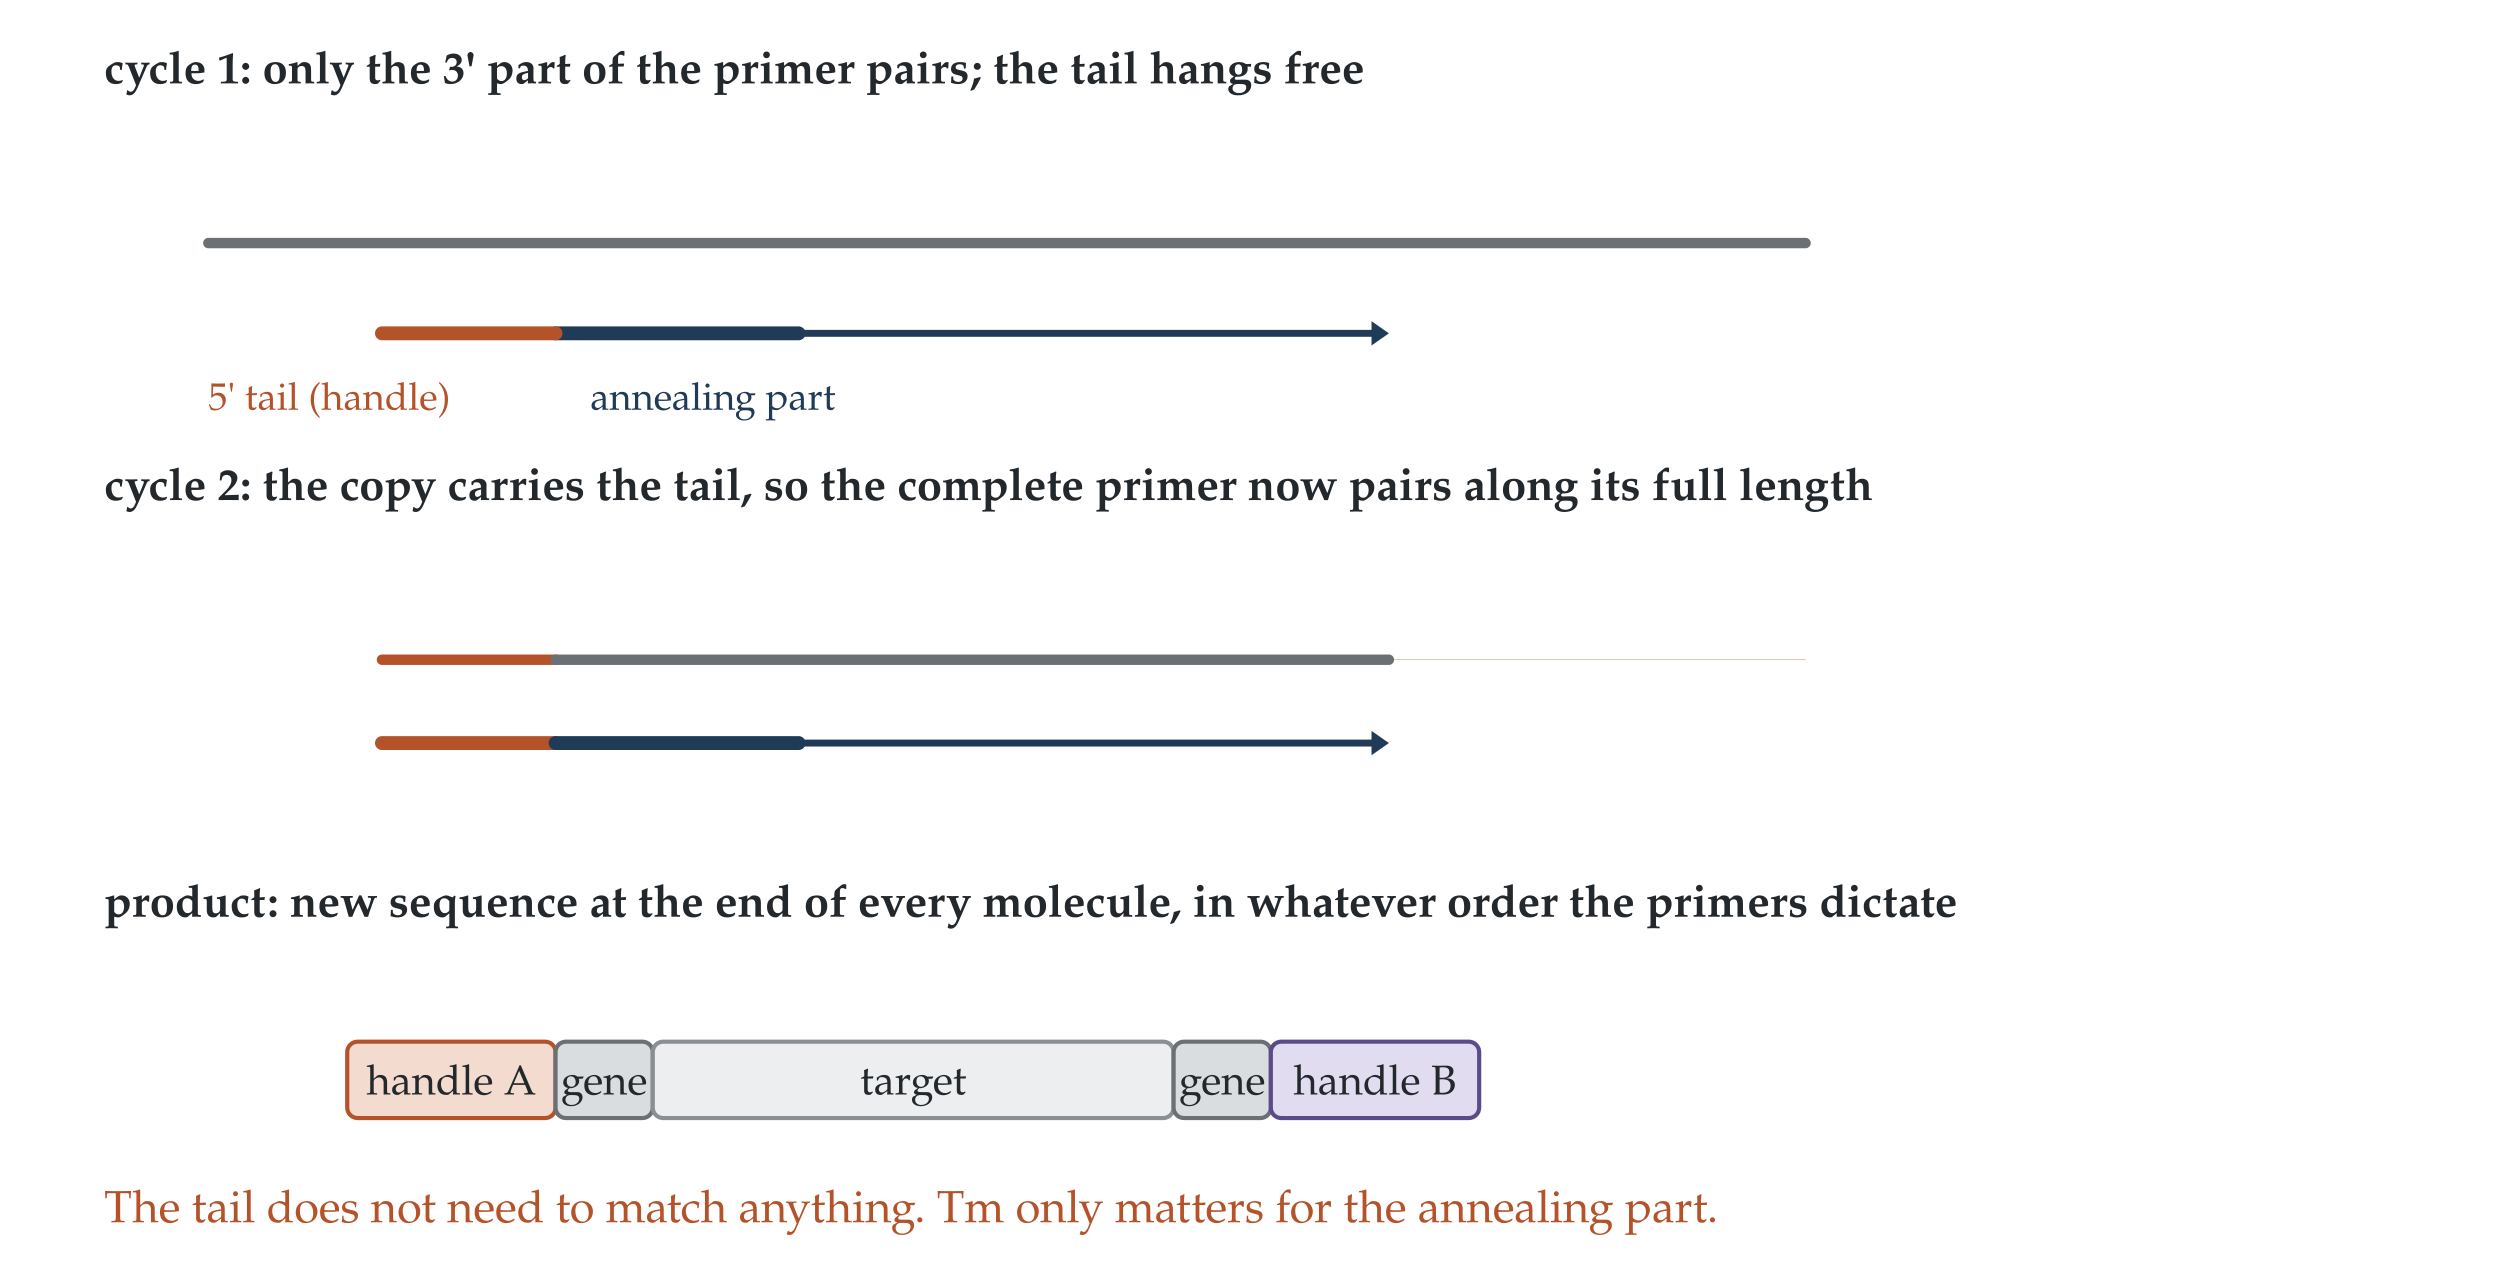
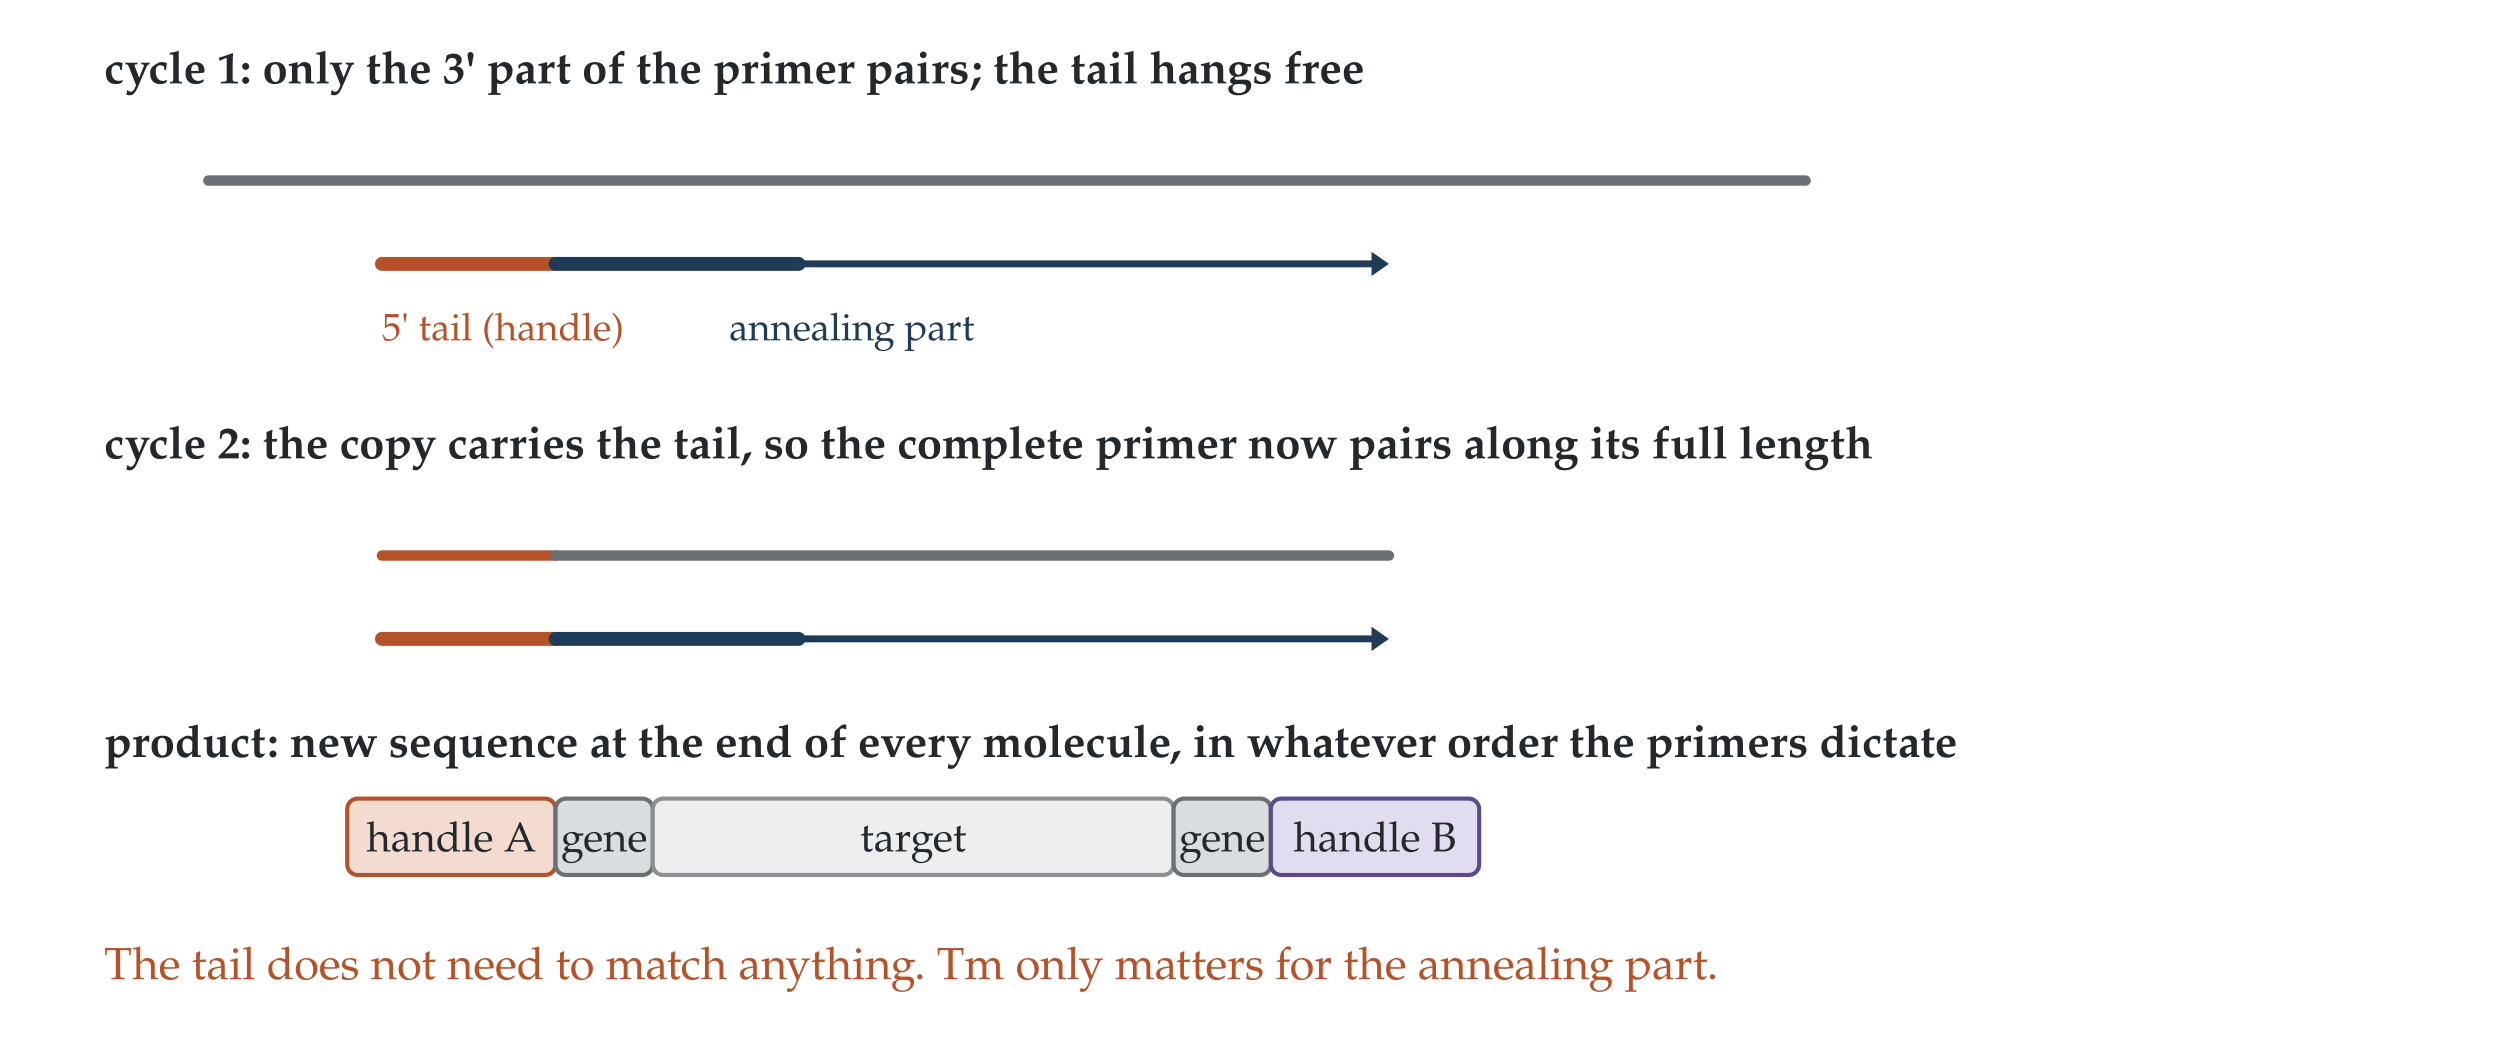
- <svg xmlns="http://www.w3.org/2000/svg" viewBox="0 0 720 370" width="720" height="370" font-family="&quot;Palatino Linotype&quot;, &quot;Book Antiqua&quot;, Palatino, FreeSerif, serif" fill="#23282d">
-   <rect width="720" height="370" fill="none" />
+ <svg xmlns="http://www.w3.org/2000/svg" viewBox="0 0 720 300" width="720" height="300" font-family="&quot;Palatino Linotype&quot;, &quot;Book Antiqua&quot;, Palatino, FreeSerif, serif" fill="#23282d">
+   <rect width="720" height="300" fill="none" />
  <text x="30" y="24" font-size="13" fill="#23282d" font-weight="bold">cycle 1: only the 3' part of the primer pairs; the tail hangs free</text>
-   <line x1="60" y1="70" x2="520" y2="70" stroke="#6b7075" stroke-width="3" stroke-linecap="round" />
-   <line x1="160" y1="96" x2="230" y2="96" stroke="#1f3b57" stroke-width="4" stroke-linecap="round" />
-   <line x1="110" y1="96" x2="160" y2="96" stroke="#b4532a" stroke-width="4" stroke-linecap="round" />
-   <line x1="230" y1="96" x2="395" y2="96" stroke="#1f3b57" stroke-width="2" stroke-linecap="round" />
-   <path d="M 400 96 L 395 92.5 L 395 99.5 Z" fill="#1f3b57" />
-   <text x="60" y="118" font-size="11" fill="#b4532a">5' tail (handle)</text>
-   <text x="170" y="118" font-size="11" fill="#1f3b57">annealing part</text>
-   <text x="30" y="144" font-size="13" fill="#23282d" font-weight="bold">cycle 2: the copy carries the tail, so the complete primer now pairs along its full length</text>
-   <line x1="110" y1="190" x2="520" y2="190" stroke="#b4532a" stroke-width="0.1" stroke-linecap="round" />
-   <line x1="110" y1="190" x2="160" y2="190" stroke="#b4532a" stroke-width="3" stroke-linecap="round" />
-   <line x1="160" y1="190" x2="400" y2="190" stroke="#6b7075" stroke-width="3" stroke-linecap="round" />
-   <line x1="110" y1="214" x2="160" y2="214" stroke="#b4532a" stroke-width="4" stroke-linecap="round" />
-   <line x1="160" y1="214" x2="230" y2="214" stroke="#1f3b57" stroke-width="4" stroke-linecap="round" />
-   <line x1="230" y1="214" x2="395" y2="214" stroke="#1f3b57" stroke-width="2" stroke-linecap="round" />
-   <path d="M 400 214 L 395 210.5 L 395 217.5 Z" fill="#1f3b57" />
-   <text x="30" y="264" font-size="13" fill="#23282d" font-weight="bold">product: new sequence at the end of every molecule, in whatever order the primers dictate</text>
-   <rect x="100" y="300" width="60" height="22" rx="3" fill="#f3dccf" stroke="#b4532a" stroke-width="1.2" />
-   <text x="130.0" y="315.2" font-size="12" text-anchor="middle" fill="#23282d">handle A</text>
-   <rect x="160" y="300" width="28" height="22" rx="3" fill="#d9dde0" stroke="#6b7075" stroke-width="1.2" />
-   <text x="174.0" y="315.2" font-size="12" text-anchor="middle" fill="#23282d">gene</text>
-   <rect x="188" y="300" width="150" height="22" rx="3" fill="#eceeef" stroke="#8a8f94" stroke-width="1.2" />
-   <text x="263.0" y="315.2" font-size="12" text-anchor="middle" fill="#23282d">target</text>
-   <rect x="338" y="300" width="28" height="22" rx="3" fill="#d9dde0" stroke="#6b7075" stroke-width="1.2" />
-   <text x="352.0" y="315.2" font-size="12" text-anchor="middle" fill="#23282d">gene</text>
-   <rect x="366" y="300" width="60" height="22" rx="3" fill="#e1dcef" stroke="#5b4b8a" stroke-width="1.2" />
-   <text x="396.0" y="315.2" font-size="12" text-anchor="middle" fill="#23282d">handle B</text>
-   <text x="30" y="352" font-size="13" fill="#b4532a">The tail does not need to match anything. Tm only matters for the annealing part.</text>
+   <line x1="60" y1="52" x2="520" y2="52" stroke="#6b7075" stroke-width="3" stroke-linecap="round" />
+   <line x1="110" y1="76" x2="160" y2="76" stroke="#b4532a" stroke-width="4" stroke-linecap="round" />
+   <line x1="160" y1="76" x2="230" y2="76" stroke="#1f3b57" stroke-width="4" stroke-linecap="round" />
+   <line x1="230" y1="76" x2="395" y2="76" stroke="#1f3b57" stroke-width="2" stroke-linecap="round" />
+   <path d="M 400 76 L 395 72.5 L 395 79.5 Z" fill="#1f3b57" />
+   <text x="110" y="98" font-size="11" fill="#b4532a">5' tail (handle)</text>
+   <text x="210" y="98" font-size="11" fill="#1f3b57">annealing part</text>
+   <text x="30" y="132" font-size="13" fill="#23282d" font-weight="bold">cycle 2: the copy carries the tail, so the complete primer now pairs along its full length</text>
+   <line x1="110" y1="160" x2="160" y2="160" stroke="#b4532a" stroke-width="3" stroke-linecap="round" />
+   <line x1="160" y1="160" x2="400" y2="160" stroke="#6b7075" stroke-width="3" stroke-linecap="round" />
+   <line x1="110" y1="184" x2="160" y2="184" stroke="#b4532a" stroke-width="4" stroke-linecap="round" />
+   <line x1="160" y1="184" x2="230" y2="184" stroke="#1f3b57" stroke-width="4" stroke-linecap="round" />
+   <line x1="230" y1="184" x2="395" y2="184" stroke="#1f3b57" stroke-width="2" stroke-linecap="round" />
+   <path d="M 400 184 L 395 180.5 L 395 187.5 Z" fill="#1f3b57" />
+   <text x="30" y="218" font-size="13" fill="#23282d" font-weight="bold">product: new sequence at the end of every molecule, in whatever order the primers dictate</text>
+   <rect x="100" y="230" width="60" height="22" rx="3" fill="#f3dccf" stroke="#b4532a" stroke-width="1.2" />
+   <text x="130.0" y="245.2" font-size="12" text-anchor="middle" fill="#23282d">handle A</text>
+   <rect x="160" y="230" width="28" height="22" rx="3" fill="#d9dde0" stroke="#6b7075" stroke-width="1.2" />
+   <text x="174.0" y="245.2" font-size="12" text-anchor="middle" fill="#23282d">gene</text>
+   <rect x="188" y="230" width="150" height="22" rx="3" fill="#eceeef" stroke="#8a8f94" stroke-width="1.2" />
+   <text x="263.0" y="245.2" font-size="12" text-anchor="middle" fill="#23282d">target</text>
+   <rect x="338" y="230" width="28" height="22" rx="3" fill="#d9dde0" stroke="#6b7075" stroke-width="1.2" />
+   <text x="352.0" y="245.2" font-size="12" text-anchor="middle" fill="#23282d">gene</text>
+   <rect x="366" y="230" width="60" height="22" rx="3" fill="#e1dcef" stroke="#5b4b8a" stroke-width="1.2" />
+   <text x="396.0" y="245.2" font-size="12" text-anchor="middle" fill="#23282d">handle B</text>
+   <text x="30" y="282" font-size="13" fill="#b4532a">The tail does not need to match anything. Tm only matters for the annealing part.</text>
</svg>
